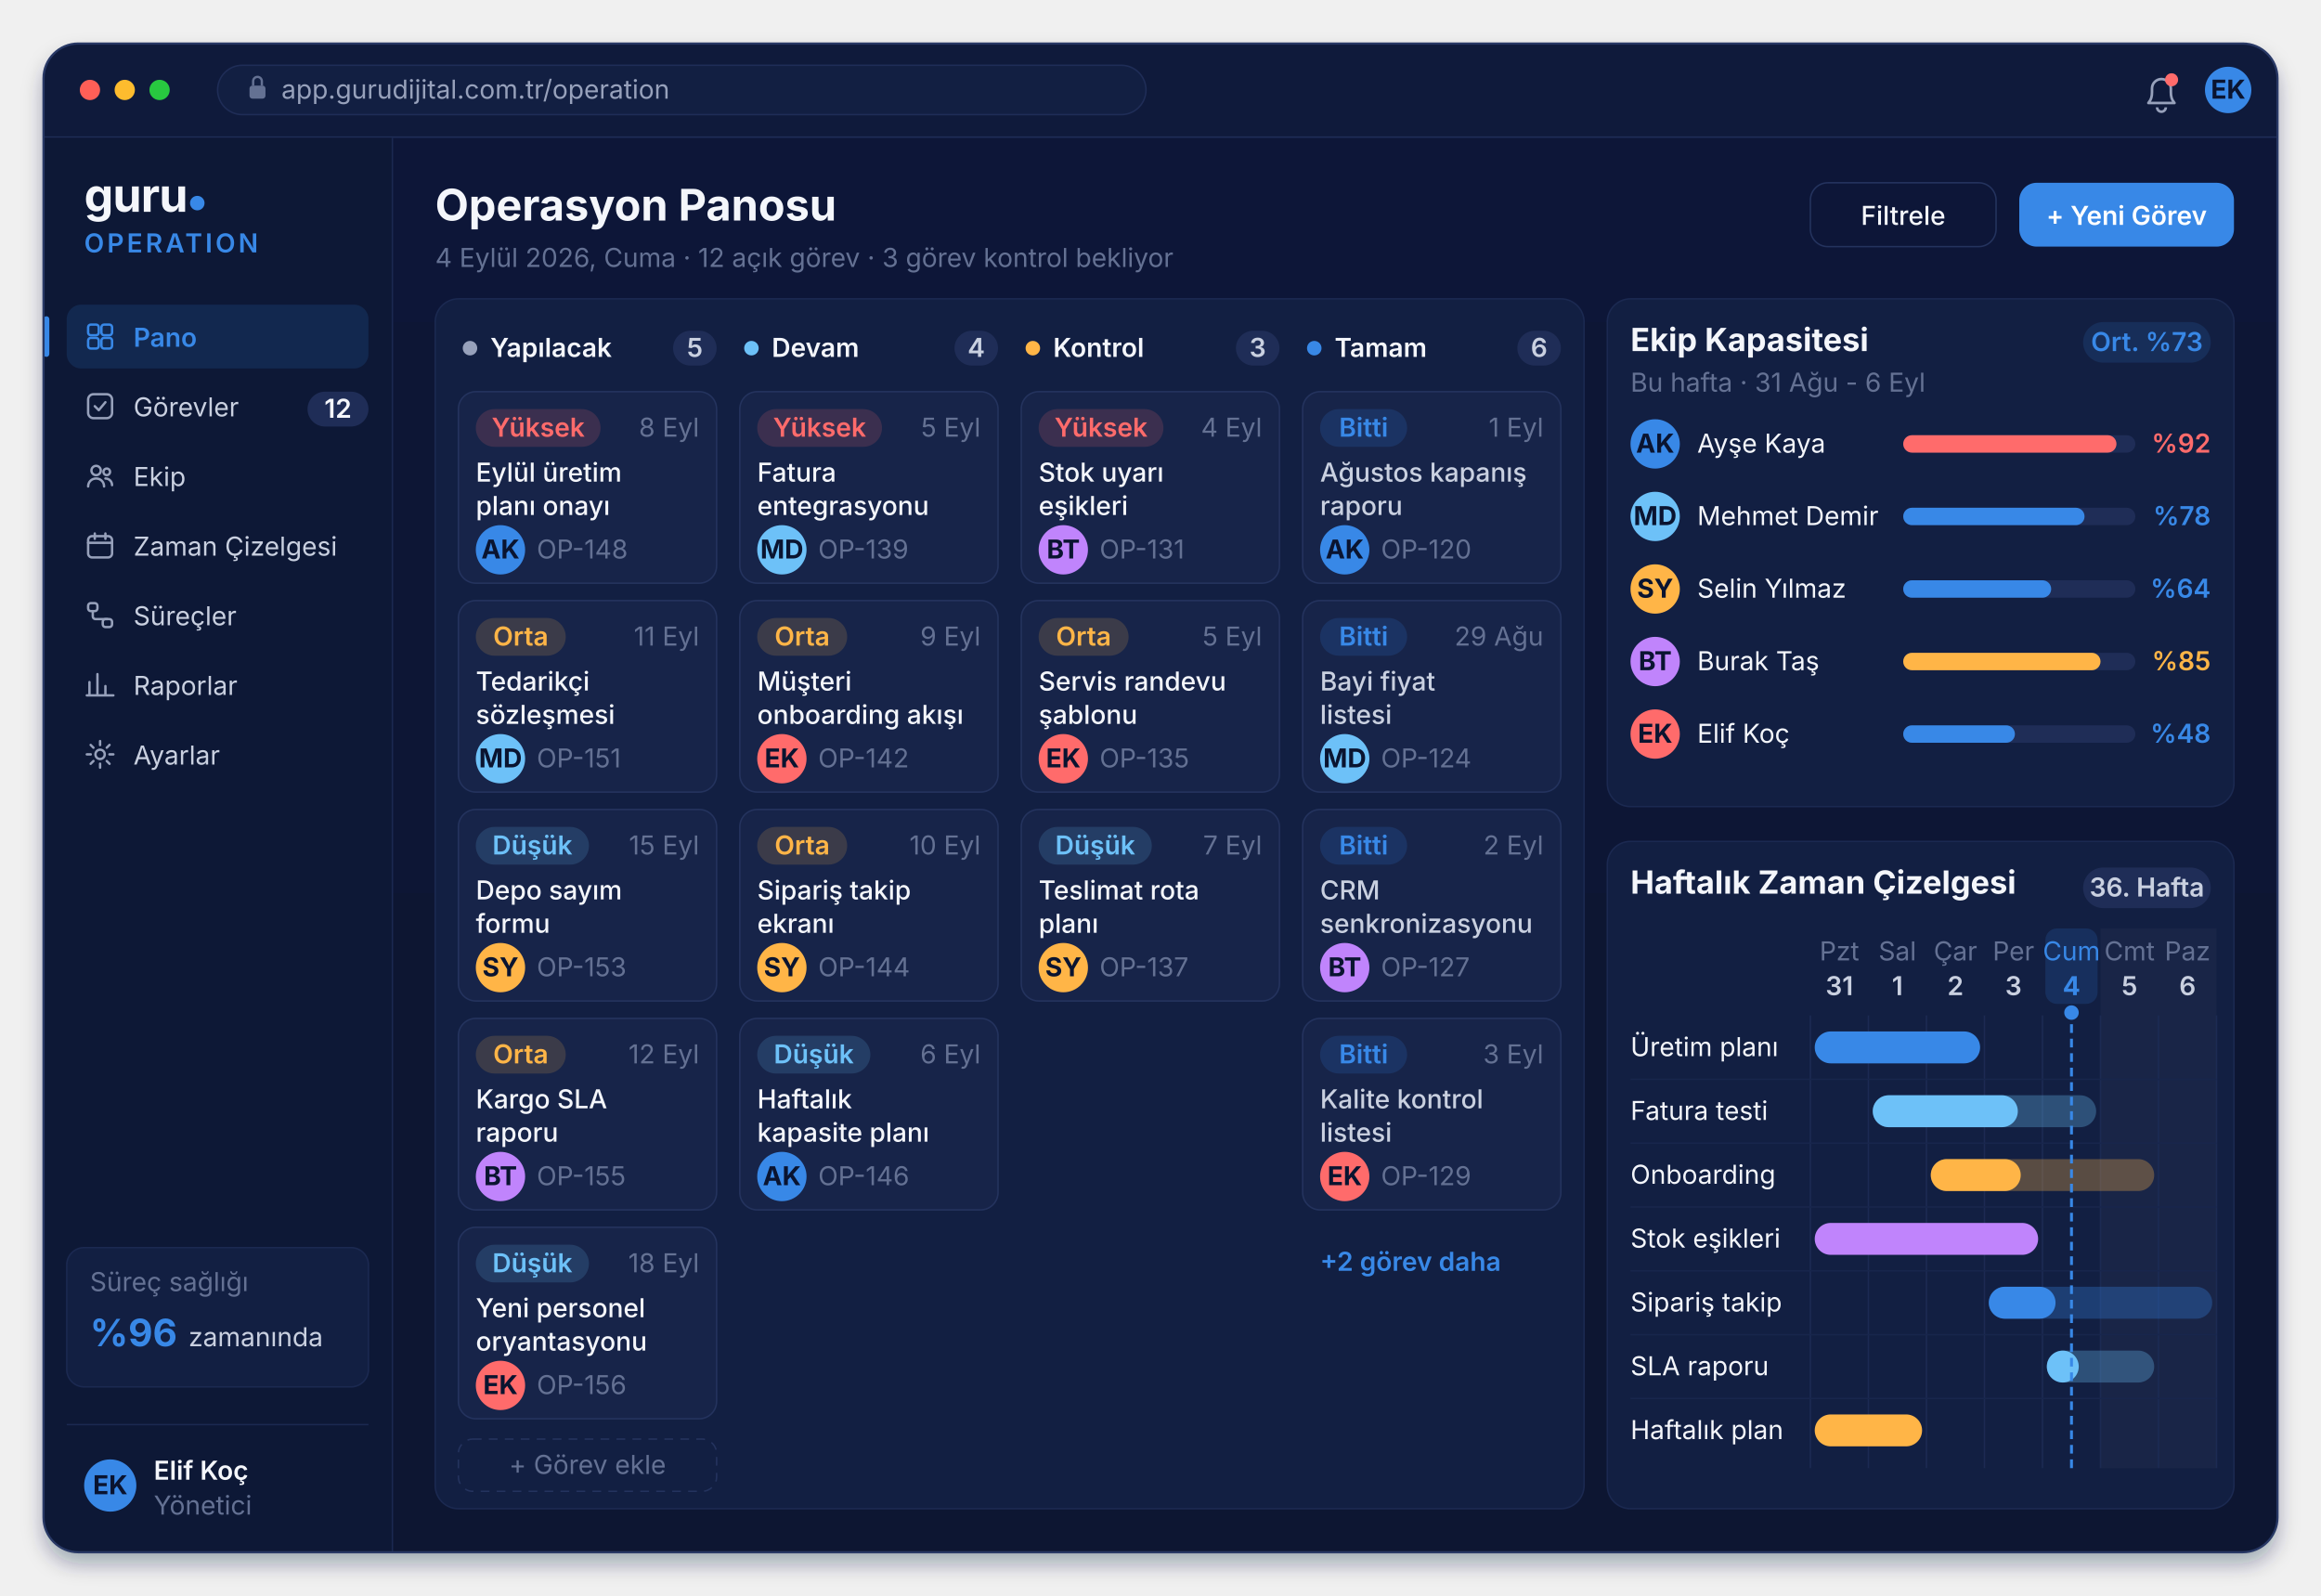
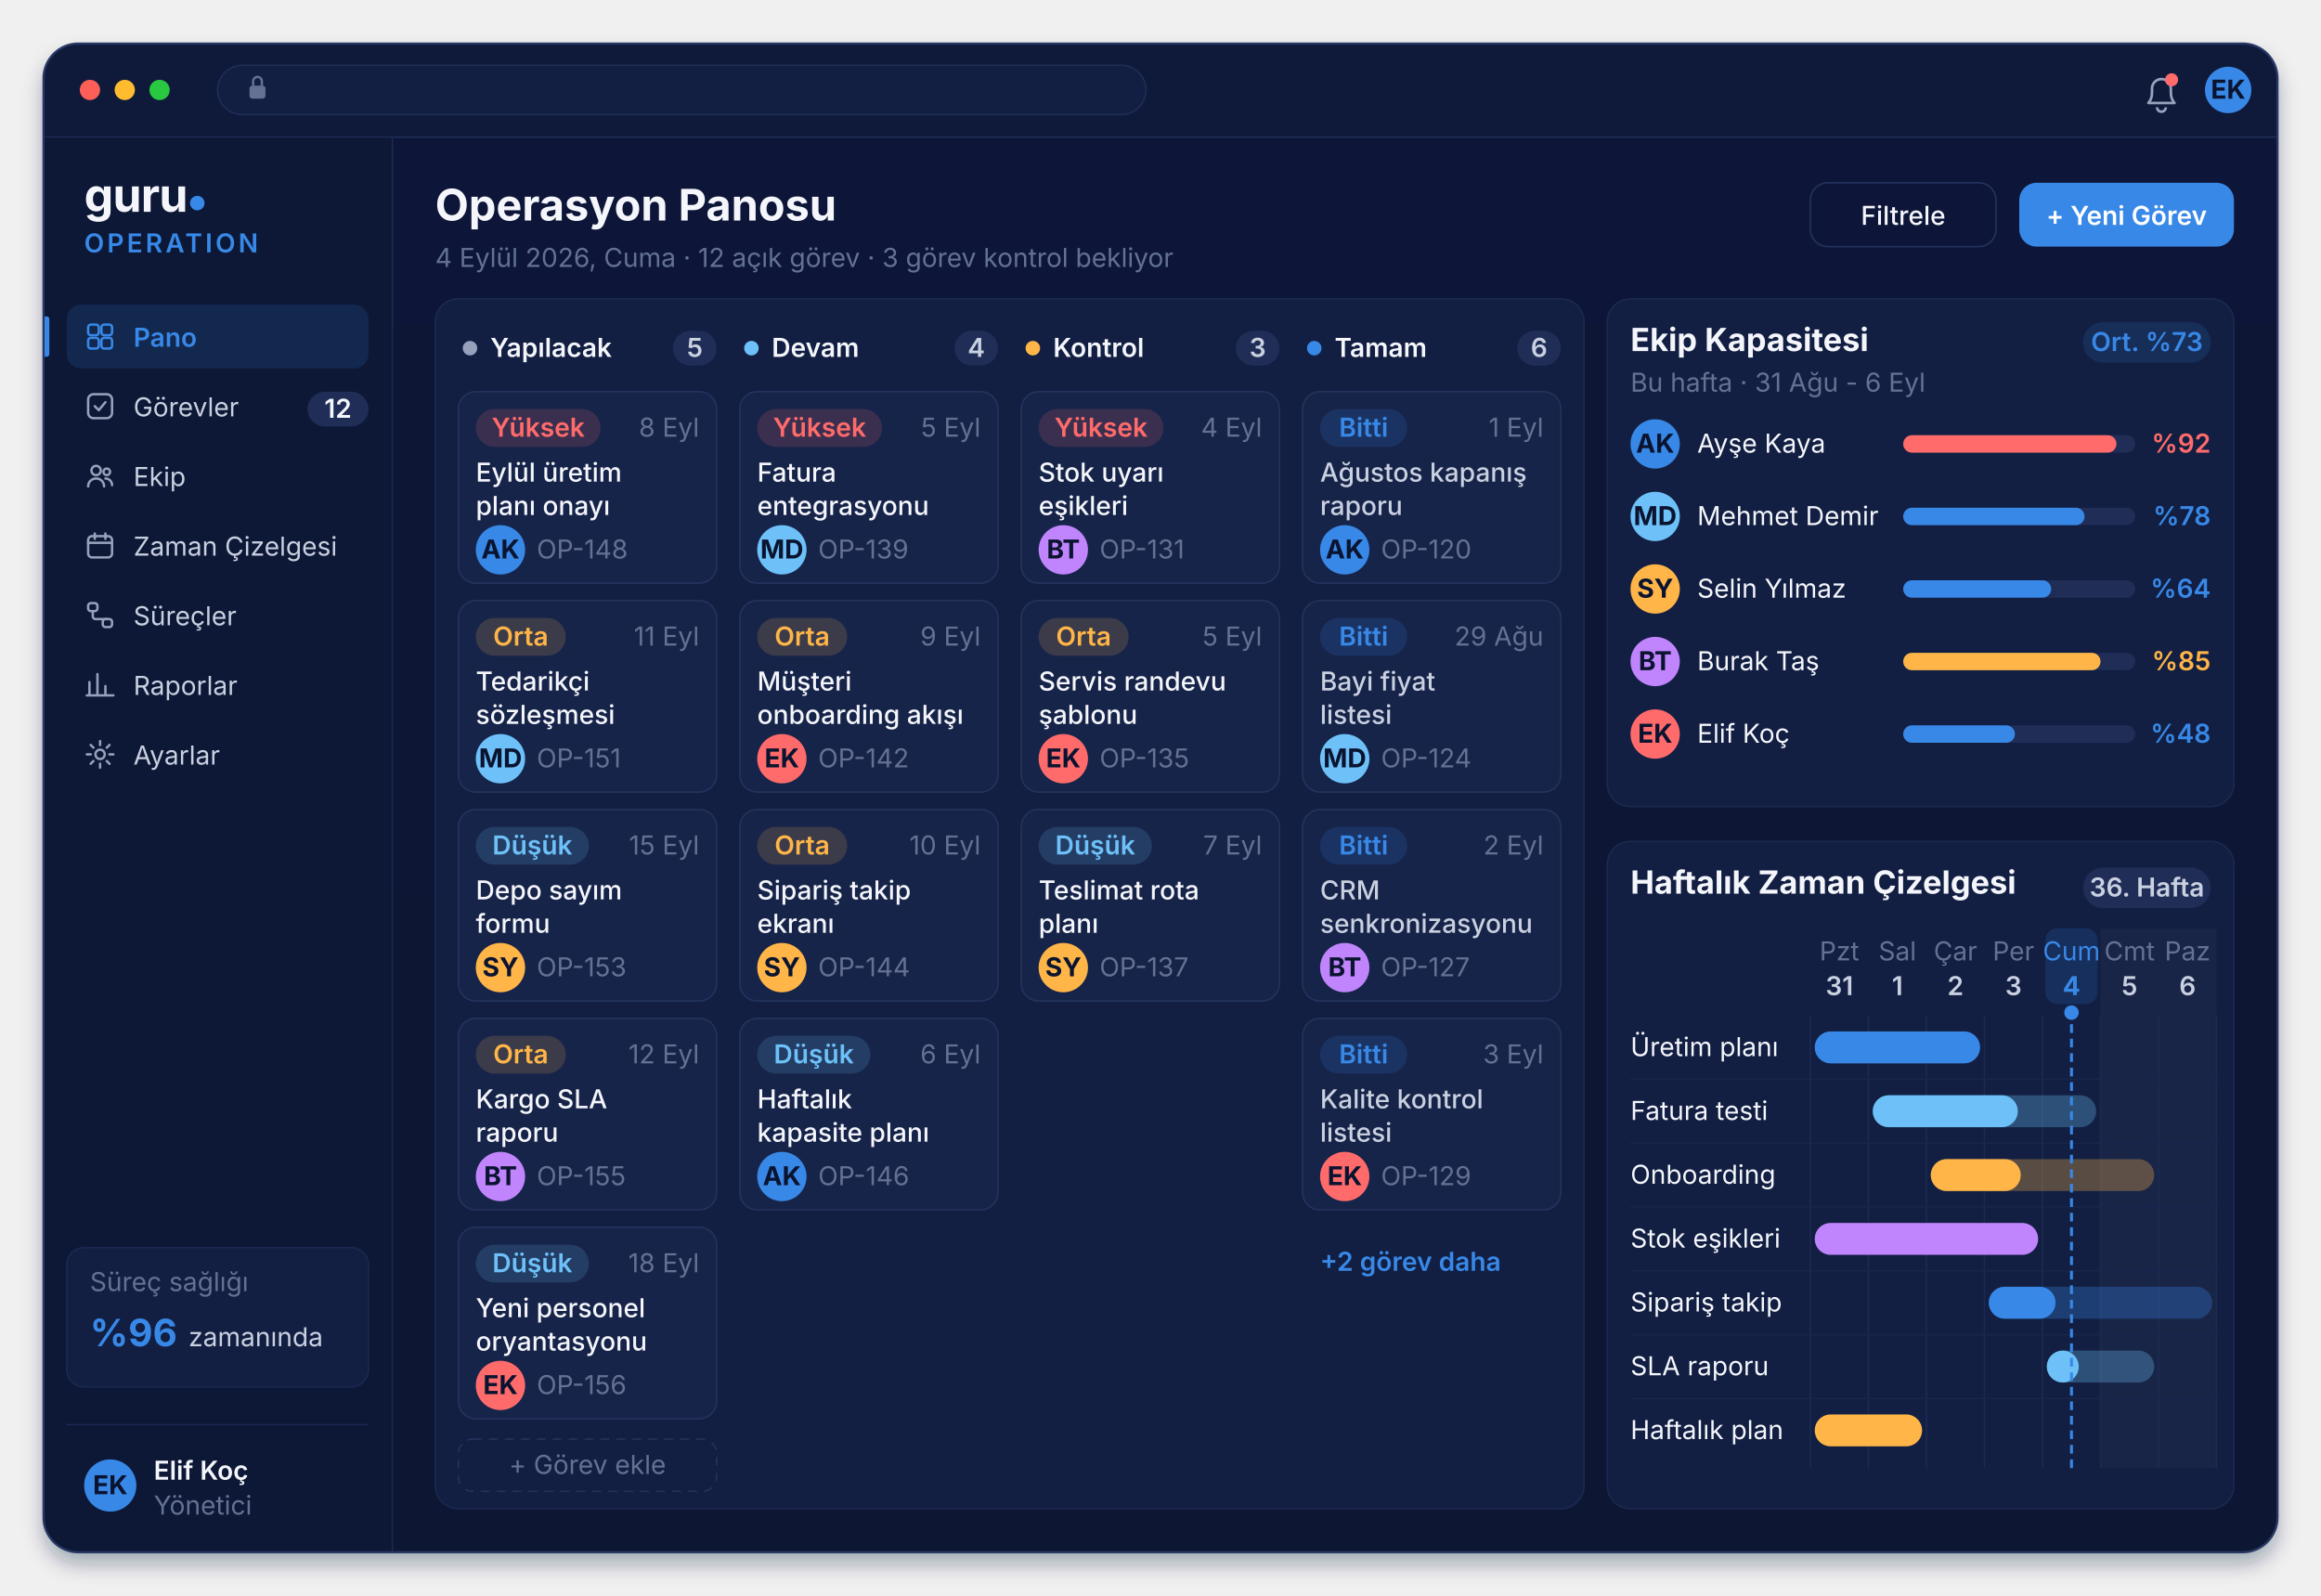
<svg xmlns="http://www.w3.org/2000/svg" viewBox="0 0 1600 1100" width="1600" height="1100" role="img" aria-labelledby="op-title op-desc" font-family="Poppins, Inter, system-ui, sans-serif">
  <defs>
    <clipPath id="op-win">
      <rect x="30" y="30" width="1540" height="1040" rx="24" />
    </clipPath>
    <filter id="op-glow" x="-30%" y="-30%" width="160%" height="160%">
      <feGaussianBlur stdDeviation="10" />
    </filter>
    <filter id="op-shadow" x="-10%" y="-10%" width="120%" height="130%">
      <feDropShadow dx="0" dy="8" stdDeviation="7" flood-color="#011441" flood-opacity="0.34" />
    </filter>
    <linearGradient id="op-bg" x1="0" y1="0" x2="0" y2="1">
      <stop offset="0" stop-color="#0e1938" />
      <stop offset="1" stop-color="#0a1430" />
    </linearGradient>
    <symbol id="op-ic-grid" viewBox="0 0 24 24">
      <rect x="3" y="3" width="8" height="8" rx="2" />
      <rect x="13" y="3" width="8" height="8" rx="2" />
      <rect x="3" y="13" width="8" height="8" rx="2" />
      <rect x="13" y="13" width="8" height="8" rx="2" />
    </symbol>
    <symbol id="op-ic-check" viewBox="0 0 24 24">
      <rect x="3" y="3" width="18" height="18" rx="4" />
      <path d="M8 12l3 3 5-6" />
    </symbol>
    <symbol id="op-ic-users" viewBox="0 0 24 24">
      <circle cx="9" cy="8" r="3.5" />
      <path d="M3 20c0-3.5 2.7-6 6-6s6 2.5 6 6" />
      <circle cx="17" cy="9" r="2.5" />
      <path d="M16 14c2.8 0 5 2.2 5 5" />
    </symbol>
    <symbol id="op-ic-cal" viewBox="0 0 24 24">
      <rect x="3" y="5" width="18" height="16" rx="3" />
      <path d="M3 10h18M8 3v4M16 3v4" />
    </symbol>
    <symbol id="op-ic-flow" viewBox="0 0 24 24">
      <rect x="3" y="3" width="7" height="6" rx="2" />
      <rect x="14" y="15" width="7" height="6" rx="2" />
      <path d="M6.5 9v4a2 2 0 0 0 2 2h9" />
    </symbol>
    <symbol id="op-ic-chart" viewBox="0 0 24 24">
      <path d="M4 20V10M10 20V4M16 20v-7M22 20H2" />
    </symbol>
    <symbol id="op-ic-gear" viewBox="0 0 24 24">
      <circle cx="12" cy="12" r="3.5" />
      <path d="M12 2v3M12 19v3M2 12h3M19 12h3M4.9 4.9l2.1 2.1M17 17l2.1 2.1M4.9 19.1L7 17M17 7l2.1-2.1" />
    </symbol>
  </defs>
  <rect x="80" y="90" width="1440" height="940" rx="60" fill="#3888e7" opacity="0.22" filter="url(#op-glow)" />
  <rect x="30" y="30" width="1540" height="1040" rx="24" fill="url(#op-bg)" filter="url(#op-shadow)" />
  <g clip-path="url(#op-win)">
    <rect x="30" y="30" width="1540" height="64" fill="#0f1a3b" />
    <line x1="30" y1="94.5" x2="1570" y2="94.5" stroke="#1f2d57" />
    <circle cx="62" cy="62" r="7" fill="#ff5f57" />
    <circle cx="86" cy="62" r="7" fill="#febc2e" />
    <circle cx="110" cy="62" r="7" fill="#28c840" />
    <rect x="150" y="45" width="640" height="34" rx="17" fill="#121f42" stroke="#1f2d57" />
    <rect x="172" y="59" width="11" height="9" rx="2" fill="#647193" />
    <path d="M174.5 59v-3a3 3 0 0 1 6 0v3" fill="none" stroke="#647193" stroke-width="1.6" />
-     <text x="194" y="68" font-size="18" fill="#97a1bb">app.gurudijital.com.tr/operation</text>
    <path d="M1481 71h18c-2-2.5-2.5-4.5-2.5-7.5v-2.5a6.5 6.5 0 0 0-13 0v2.5c0 3-.5 5-2.5 7.5z" fill="none" stroke="#97a1bb" stroke-width="1.8" stroke-linejoin="round" />
    <path d="M1487 74a3 3 0 0 0 6 0" fill="none" stroke="#97a1bb" stroke-width="1.8" />
    <circle cx="1497" cy="55" r="4.5" fill="#ff6b6b" />
    <circle cx="1536" cy="62" r="16" fill="#3888e7" />
    <text x="1536" y="68" font-size="18" font-weight="700" fill="#0a1430" text-anchor="middle">EK</text>
    <rect x="30" y="95" width="240" height="975" fill="#0d1836" />
    <line x1="270.5" y1="95" x2="270.5" y2="1070" stroke="#1b2951" />
    <text x="58" y="146" font-size="32" font-weight="700" fill="#f4f6fb" letter-spacing="-0.5">guru</text>
    <circle cx="136" cy="140" r="5" fill="#3888e7" />
    <text x="58" y="174" font-size="18" font-weight="600" fill="#3888e7" letter-spacing="2">OPERATION</text>
    <rect x="30" y="218" width="4" height="28" rx="2" fill="#3888e7" />
    <rect x="46" y="210" width="208" height="44" rx="10" fill="#3888e7" fill-opacity="0.14" />
    <use href="#op-ic-grid" x="58" y="221" width="22" height="22" fill="none" stroke="#3888e7" stroke-width="1.8" stroke-linecap="round" stroke-linejoin="round" />
    <text x="92" y="239" font-size="18" font-weight="600" fill="#3888e7">Pano</text>
    <use href="#op-ic-check" x="58" y="269" width="22" height="22" fill="none" stroke="#97a1bb" stroke-width="1.8" stroke-linecap="round" stroke-linejoin="round" />
    <text x="92" y="287" font-size="18" fill="#c9d0e0">Görevler</text>
    <rect x="212" y="270" width="42" height="24" rx="12" fill="#1f2d57" />
    <text x="233" y="288" font-size="18" font-weight="600" fill="#f4f6fb" text-anchor="middle">12</text>
    <use href="#op-ic-users" x="58" y="317" width="22" height="22" fill="none" stroke="#97a1bb" stroke-width="1.8" stroke-linecap="round" stroke-linejoin="round" />
    <text x="92" y="335" font-size="18" fill="#c9d0e0">Ekip</text>
    <use href="#op-ic-cal" x="58" y="365" width="22" height="22" fill="none" stroke="#97a1bb" stroke-width="1.8" stroke-linecap="round" stroke-linejoin="round" />
    <text x="92" y="383" font-size="18" fill="#c9d0e0">Zaman Çizelgesi</text>
    <use href="#op-ic-flow" x="58" y="413" width="22" height="22" fill="none" stroke="#97a1bb" stroke-width="1.8" stroke-linecap="round" stroke-linejoin="round" />
    <text x="92" y="431" font-size="18" fill="#c9d0e0">Süreçler</text>
    <use href="#op-ic-chart" x="58" y="461" width="22" height="22" fill="none" stroke="#97a1bb" stroke-width="1.8" stroke-linecap="round" stroke-linejoin="round" />
    <text x="92" y="479" font-size="18" fill="#c9d0e0">Raporlar</text>
    <use href="#op-ic-gear" x="58" y="509" width="22" height="22" fill="none" stroke="#97a1bb" stroke-width="1.8" stroke-linecap="round" stroke-linejoin="round" />
    <text x="92" y="527" font-size="18" fill="#c9d0e0">Ayarlar</text>
    <rect x="46" y="860" width="208" height="96" rx="12" fill="#121f42" stroke="#1b2951" />
    <text x="62" y="890" font-size="18" fill="#647193">Süreç sağlığı</text>
    <text x="62" y="928" font-size="26" font-weight="700" fill="#3888e7">%96</text>
    <text x="130" y="928" font-size="18" fill="#c9d0e0">zamanında</text>
    <line x1="46" y1="982" x2="254" y2="982" stroke="#1b2951" />
    <circle cx="76" cy="1024" r="18" fill="#3888e7" />
    <text x="76" y="1030" font-size="18" font-weight="700" fill="#0a1430" text-anchor="middle">EK</text>
    <text x="106" y="1020" font-size="18" font-weight="600" fill="#f4f6fb">Elif Koç</text>
    <text x="106" y="1044" font-size="18" fill="#647193">Yönetici</text>
    <text x="300" y="152" font-size="30" font-weight="700" fill="#f4f6fb">Operasyon Panosu</text>
    <text x="300" y="184" font-size="18" fill="#647193">4 Eylül 2026, Cuma · 12 açık görev · 3 görev kontrol bekliyor</text>
    <rect x="1248" y="126" width="128" height="44" rx="12" fill="none" stroke="#24335e" />
    <text x="1312" y="155" font-size="18" font-weight="500" fill="#f4f6fb" text-anchor="middle">Filtrele</text>
    <rect x="1392" y="126" width="148" height="44" rx="12" fill="#3888e7" />
    <text x="1466" y="155" font-size="18" font-weight="600" fill="#ffffff" text-anchor="middle">+ Yeni Görev</text>
    <rect x="300" y="206" width="792" height="834" rx="16" fill="#121f42" stroke="#1b2951" />
    <circle cx="324" cy="240" r="5" fill="#97a1bb" />
    <text x="338" y="246" font-size="18" font-weight="600" fill="#f4f6fb">Yapılacak</text>
    <rect x="464" y="228" width="30" height="24" rx="12" fill="#1f2d57" />
    <text x="479" y="246" font-size="18" font-weight="600" fill="#c9d0e0" text-anchor="middle">5</text>
    <circle cx="518" cy="240" r="5" fill="#6dc1f8" />
    <text x="532" y="246" font-size="18" font-weight="600" fill="#f4f6fb">Devam</text>
    <rect x="658" y="228" width="30" height="24" rx="12" fill="#1f2d57" />
    <text x="673" y="246" font-size="18" font-weight="600" fill="#c9d0e0" text-anchor="middle">4</text>
    <circle cx="712" cy="240" r="5" fill="#ffb547" />
    <text x="726" y="246" font-size="18" font-weight="600" fill="#f4f6fb">Kontrol</text>
    <rect x="852" y="228" width="30" height="24" rx="12" fill="#1f2d57" />
    <text x="867" y="246" font-size="18" font-weight="600" fill="#c9d0e0" text-anchor="middle">3</text>
    <circle cx="906" cy="240" r="5" fill="#3888e7" />
    <text x="920" y="246" font-size="18" font-weight="600" fill="#f4f6fb">Tamam</text>
    <rect x="1046" y="228" width="30" height="24" rx="12" fill="#1f2d57" />
    <text x="1061" y="246" font-size="18" font-weight="600" fill="#c9d0e0" text-anchor="middle">6</text>
    <g transform="translate(316 270)">
      <rect width="178" height="132" rx="12" fill="#172449" stroke="#24335e" />
      <rect x="12" y="12" width="86" height="26" rx="13" fill="#ff6b6b" fill-opacity="0.16" />
      <text x="55" y="31" font-size="18" font-weight="600" fill="#ff6b6b" text-anchor="middle">Yüksek</text>
      <text x="166" y="31" font-size="18" fill="#647193" text-anchor="end">8 Eyl</text>
      <text x="12" y="62" font-size="18" font-weight="500" fill="#f4f6fb">Eylül üretim</text>
      <text x="12" y="85" font-size="18" font-weight="500" fill="#f4f6fb">planı onayı</text>
      <circle cx="29" cy="109" r="17" fill="#3888e7" />
      <text x="29" y="115" font-size="18" font-weight="700" fill="#0a1430" text-anchor="middle">AK</text>
      <text x="54" y="115" font-size="18" fill="#647193">OP-148</text>
    </g>
    <g transform="translate(316 414)">
      <rect width="178" height="132" rx="12" fill="#172449" stroke="#24335e" />
      <rect x="12" y="12" width="62" height="26" rx="13" fill="#ffb547" fill-opacity="0.16" />
      <text x="43" y="31" font-size="18" font-weight="600" fill="#ffb547" text-anchor="middle">Orta</text>
      <text x="166" y="31" font-size="18" fill="#647193" text-anchor="end">11 Eyl</text>
      <text x="12" y="62" font-size="18" font-weight="500" fill="#f4f6fb">Tedarikçi</text>
      <text x="12" y="85" font-size="18" font-weight="500" fill="#f4f6fb">sözleşmesi</text>
      <circle cx="29" cy="109" r="17" fill="#6dc1f8" />
      <text x="29" y="115" font-size="18" font-weight="700" fill="#0a1430" text-anchor="middle">MD</text>
      <text x="54" y="115" font-size="18" fill="#647193">OP-151</text>
    </g>
    <g transform="translate(316 558)">
      <rect width="178" height="132" rx="12" fill="#172449" stroke="#24335e" />
      <rect x="12" y="12" width="78" height="26" rx="13" fill="#6dc1f8" fill-opacity="0.16" />
      <text x="51" y="31" font-size="18" font-weight="600" fill="#6dc1f8" text-anchor="middle">Düşük</text>
      <text x="166" y="31" font-size="18" fill="#647193" text-anchor="end">15 Eyl</text>
      <text x="12" y="62" font-size="18" font-weight="500" fill="#f4f6fb">Depo sayım</text>
      <text x="12" y="85" font-size="18" font-weight="500" fill="#f4f6fb">formu</text>
      <circle cx="29" cy="109" r="17" fill="#ffb547" />
      <text x="29" y="115" font-size="18" font-weight="700" fill="#0a1430" text-anchor="middle">SY</text>
      <text x="54" y="115" font-size="18" fill="#647193">OP-153</text>
    </g>
    <g transform="translate(316 702)">
      <rect width="178" height="132" rx="12" fill="#172449" stroke="#24335e" />
      <rect x="12" y="12" width="62" height="26" rx="13" fill="#ffb547" fill-opacity="0.16" />
      <text x="43" y="31" font-size="18" font-weight="600" fill="#ffb547" text-anchor="middle">Orta</text>
      <text x="166" y="31" font-size="18" fill="#647193" text-anchor="end">12 Eyl</text>
      <text x="12" y="62" font-size="18" font-weight="500" fill="#f4f6fb">Kargo SLA</text>
      <text x="12" y="85" font-size="18" font-weight="500" fill="#f4f6fb">raporu</text>
      <circle cx="29" cy="109" r="17" fill="#c084fc" />
      <text x="29" y="115" font-size="18" font-weight="700" fill="#0a1430" text-anchor="middle">BT</text>
      <text x="54" y="115" font-size="18" fill="#647193">OP-155</text>
    </g>
    <g transform="translate(316 846)">
      <rect width="178" height="132" rx="12" fill="#172449" stroke="#24335e" />
      <rect x="12" y="12" width="78" height="26" rx="13" fill="#6dc1f8" fill-opacity="0.16" />
      <text x="51" y="31" font-size="18" font-weight="600" fill="#6dc1f8" text-anchor="middle">Düşük</text>
      <text x="166" y="31" font-size="18" fill="#647193" text-anchor="end">18 Eyl</text>
      <text x="12" y="62" font-size="18" font-weight="500" fill="#f4f6fb">Yeni personel</text>
      <text x="12" y="85" font-size="18" font-weight="500" fill="#f4f6fb">oryantasyonu</text>
      <circle cx="29" cy="109" r="17" fill="#ff6b6b" />
      <text x="29" y="115" font-size="18" font-weight="700" fill="#0a1430" text-anchor="middle">EK</text>
      <text x="54" y="115" font-size="18" fill="#647193">OP-156</text>
    </g>
    <rect x="316" y="992" width="178" height="36" rx="10" fill="none" stroke="#24335e" stroke-dasharray="6 5" />
    <text x="405" y="1016" font-size="18" fill="#647193" text-anchor="middle">+ Görev ekle</text>
    <g transform="translate(510 270)">
      <rect width="178" height="132" rx="12" fill="#172449" stroke="#24335e" />
      <rect x="12" y="12" width="86" height="26" rx="13" fill="#ff6b6b" fill-opacity="0.16" />
      <text x="55" y="31" font-size="18" font-weight="600" fill="#ff6b6b" text-anchor="middle">Yüksek</text>
      <text x="166" y="31" font-size="18" fill="#647193" text-anchor="end">5 Eyl</text>
      <text x="12" y="62" font-size="18" font-weight="500" fill="#f4f6fb">Fatura</text>
      <text x="12" y="85" font-size="18" font-weight="500" fill="#f4f6fb">entegrasyonu</text>
      <circle cx="29" cy="109" r="17" fill="#6dc1f8" />
      <text x="29" y="115" font-size="18" font-weight="700" fill="#0a1430" text-anchor="middle">MD</text>
      <text x="54" y="115" font-size="18" fill="#647193">OP-139</text>
    </g>
    <g transform="translate(510 414)">
      <rect width="178" height="132" rx="12" fill="#172449" stroke="#24335e" />
      <rect x="12" y="12" width="62" height="26" rx="13" fill="#ffb547" fill-opacity="0.16" />
      <text x="43" y="31" font-size="18" font-weight="600" fill="#ffb547" text-anchor="middle">Orta</text>
      <text x="166" y="31" font-size="18" fill="#647193" text-anchor="end">9 Eyl</text>
      <text x="12" y="62" font-size="18" font-weight="500" fill="#f4f6fb">Müşteri</text>
      <text x="12" y="85" font-size="18" font-weight="500" fill="#f4f6fb">onboarding akışı</text>
      <circle cx="29" cy="109" r="17" fill="#ff6b6b" />
      <text x="29" y="115" font-size="18" font-weight="700" fill="#0a1430" text-anchor="middle">EK</text>
      <text x="54" y="115" font-size="18" fill="#647193">OP-142</text>
    </g>
    <g transform="translate(510 558)">
      <rect width="178" height="132" rx="12" fill="#172449" stroke="#24335e" />
      <rect x="12" y="12" width="62" height="26" rx="13" fill="#ffb547" fill-opacity="0.16" />
      <text x="43" y="31" font-size="18" font-weight="600" fill="#ffb547" text-anchor="middle">Orta</text>
      <text x="166" y="31" font-size="18" fill="#647193" text-anchor="end">10 Eyl</text>
      <text x="12" y="62" font-size="18" font-weight="500" fill="#f4f6fb">Sipariş takip</text>
      <text x="12" y="85" font-size="18" font-weight="500" fill="#f4f6fb">ekranı</text>
      <circle cx="29" cy="109" r="17" fill="#ffb547" />
      <text x="29" y="115" font-size="18" font-weight="700" fill="#0a1430" text-anchor="middle">SY</text>
      <text x="54" y="115" font-size="18" fill="#647193">OP-144</text>
    </g>
    <g transform="translate(510 702)">
      <rect width="178" height="132" rx="12" fill="#172449" stroke="#24335e" />
      <rect x="12" y="12" width="78" height="26" rx="13" fill="#6dc1f8" fill-opacity="0.16" />
      <text x="51" y="31" font-size="18" font-weight="600" fill="#6dc1f8" text-anchor="middle">Düşük</text>
      <text x="166" y="31" font-size="18" fill="#647193" text-anchor="end">6 Eyl</text>
      <text x="12" y="62" font-size="18" font-weight="500" fill="#f4f6fb">Haftalık</text>
      <text x="12" y="85" font-size="18" font-weight="500" fill="#f4f6fb">kapasite planı</text>
      <circle cx="29" cy="109" r="17" fill="#3888e7" />
      <text x="29" y="115" font-size="18" font-weight="700" fill="#0a1430" text-anchor="middle">AK</text>
      <text x="54" y="115" font-size="18" fill="#647193">OP-146</text>
    </g>
    <g transform="translate(704 270)">
      <rect width="178" height="132" rx="12" fill="#172449" stroke="#24335e" />
      <rect x="12" y="12" width="86" height="26" rx="13" fill="#ff6b6b" fill-opacity="0.16" />
      <text x="55" y="31" font-size="18" font-weight="600" fill="#ff6b6b" text-anchor="middle">Yüksek</text>
      <text x="166" y="31" font-size="18" fill="#647193" text-anchor="end">4 Eyl</text>
      <text x="12" y="62" font-size="18" font-weight="500" fill="#f4f6fb">Stok uyarı</text>
      <text x="12" y="85" font-size="18" font-weight="500" fill="#f4f6fb">eşikleri</text>
      <circle cx="29" cy="109" r="17" fill="#c084fc" />
      <text x="29" y="115" font-size="18" font-weight="700" fill="#0a1430" text-anchor="middle">BT</text>
      <text x="54" y="115" font-size="18" fill="#647193">OP-131</text>
    </g>
    <g transform="translate(704 414)">
      <rect width="178" height="132" rx="12" fill="#172449" stroke="#24335e" />
      <rect x="12" y="12" width="62" height="26" rx="13" fill="#ffb547" fill-opacity="0.16" />
      <text x="43" y="31" font-size="18" font-weight="600" fill="#ffb547" text-anchor="middle">Orta</text>
      <text x="166" y="31" font-size="18" fill="#647193" text-anchor="end">5 Eyl</text>
      <text x="12" y="62" font-size="18" font-weight="500" fill="#f4f6fb">Servis randevu</text>
      <text x="12" y="85" font-size="18" font-weight="500" fill="#f4f6fb">şablonu</text>
      <circle cx="29" cy="109" r="17" fill="#ff6b6b" />
      <text x="29" y="115" font-size="18" font-weight="700" fill="#0a1430" text-anchor="middle">EK</text>
      <text x="54" y="115" font-size="18" fill="#647193">OP-135</text>
    </g>
    <g transform="translate(704 558)">
      <rect width="178" height="132" rx="12" fill="#172449" stroke="#24335e" />
      <rect x="12" y="12" width="78" height="26" rx="13" fill="#6dc1f8" fill-opacity="0.16" />
      <text x="51" y="31" font-size="18" font-weight="600" fill="#6dc1f8" text-anchor="middle">Düşük</text>
      <text x="166" y="31" font-size="18" fill="#647193" text-anchor="end">7 Eyl</text>
      <text x="12" y="62" font-size="18" font-weight="500" fill="#f4f6fb">Teslimat rota</text>
      <text x="12" y="85" font-size="18" font-weight="500" fill="#f4f6fb">planı</text>
      <circle cx="29" cy="109" r="17" fill="#ffb547" />
      <text x="29" y="115" font-size="18" font-weight="700" fill="#0a1430" text-anchor="middle">SY</text>
      <text x="54" y="115" font-size="18" fill="#647193">OP-137</text>
    </g>
    <g transform="translate(898 270)">
      <rect width="178" height="132" rx="12" fill="#172449" stroke="#24335e" />
      <rect x="12" y="12" width="60" height="26" rx="13" fill="#3888e7" fill-opacity="0.16" />
      <text x="42" y="31" font-size="18" font-weight="600" fill="#3888e7" text-anchor="middle">Bitti</text>
      <text x="166" y="31" font-size="18" fill="#647193" text-anchor="end">1 Eyl</text>
      <text x="12" y="62" font-size="18" font-weight="500" fill="#c9d0e0">Ağustos kapanış</text>
      <text x="12" y="85" font-size="18" font-weight="500" fill="#c9d0e0">raporu</text>
      <circle cx="29" cy="109" r="17" fill="#3888e7" />
      <text x="29" y="115" font-size="18" font-weight="700" fill="#0a1430" text-anchor="middle">AK</text>
      <text x="54" y="115" font-size="18" fill="#647193">OP-120</text>
    </g>
    <g transform="translate(898 414)">
      <rect width="178" height="132" rx="12" fill="#172449" stroke="#24335e" />
      <rect x="12" y="12" width="60" height="26" rx="13" fill="#3888e7" fill-opacity="0.16" />
      <text x="42" y="31" font-size="18" font-weight="600" fill="#3888e7" text-anchor="middle">Bitti</text>
      <text x="166" y="31" font-size="18" fill="#647193" text-anchor="end">29 Ağu</text>
      <text x="12" y="62" font-size="18" font-weight="500" fill="#c9d0e0">Bayi fiyat</text>
      <text x="12" y="85" font-size="18" font-weight="500" fill="#c9d0e0">listesi</text>
      <circle cx="29" cy="109" r="17" fill="#6dc1f8" />
      <text x="29" y="115" font-size="18" font-weight="700" fill="#0a1430" text-anchor="middle">MD</text>
      <text x="54" y="115" font-size="18" fill="#647193">OP-124</text>
    </g>
    <g transform="translate(898 558)">
      <rect width="178" height="132" rx="12" fill="#172449" stroke="#24335e" />
      <rect x="12" y="12" width="60" height="26" rx="13" fill="#3888e7" fill-opacity="0.16" />
      <text x="42" y="31" font-size="18" font-weight="600" fill="#3888e7" text-anchor="middle">Bitti</text>
      <text x="166" y="31" font-size="18" fill="#647193" text-anchor="end">2 Eyl</text>
      <text x="12" y="62" font-size="18" font-weight="500" fill="#c9d0e0">CRM</text>
      <text x="12" y="85" font-size="18" font-weight="500" fill="#c9d0e0">senkronizasyonu</text>
      <circle cx="29" cy="109" r="17" fill="#c084fc" />
      <text x="29" y="115" font-size="18" font-weight="700" fill="#0a1430" text-anchor="middle">BT</text>
      <text x="54" y="115" font-size="18" fill="#647193">OP-127</text>
    </g>
    <g transform="translate(898 702)">
      <rect width="178" height="132" rx="12" fill="#172449" stroke="#24335e" />
      <rect x="12" y="12" width="60" height="26" rx="13" fill="#3888e7" fill-opacity="0.16" />
      <text x="42" y="31" font-size="18" font-weight="600" fill="#3888e7" text-anchor="middle">Bitti</text>
      <text x="166" y="31" font-size="18" fill="#647193" text-anchor="end">3 Eyl</text>
      <text x="12" y="62" font-size="18" font-weight="500" fill="#c9d0e0">Kalite kontrol</text>
      <text x="12" y="85" font-size="18" font-weight="500" fill="#c9d0e0">listesi</text>
      <circle cx="29" cy="109" r="17" fill="#ff6b6b" />
      <text x="29" y="115" font-size="18" font-weight="700" fill="#0a1430" text-anchor="middle">EK</text>
      <text x="54" y="115" font-size="18" fill="#647193">OP-129</text>
    </g>
    <text x="910" y="876" font-size="18" font-weight="600" fill="#3888e7">+2 görev daha</text>
    <rect x="1108" y="206" width="432" height="350" rx="16" fill="#121f42" stroke="#1b2951" />
    <text x="1124" y="242" font-size="22" font-weight="700" fill="#f4f6fb">Ekip Kapasitesi</text>
    <rect x="1436" y="222" width="88" height="28" rx="14" fill="#3888e7" fill-opacity="0.14" />
    <text x="1480" y="242" font-size="18" font-weight="600" fill="#3888e7" text-anchor="middle">Ort. %73</text>
    <text x="1124" y="270" font-size="18" fill="#647193">Bu hafta · 31 Ağu - 6 Eyl</text>
    <g transform="translate(0 306)">
      <circle cx="1141" cy="0" r="17" fill="#3888e7" />
      <text x="1141" y="6" font-size="18" font-weight="700" fill="#0a1430" text-anchor="middle">AK</text>
      <text x="1170" y="6" font-size="18" fill="#f4f6fb">Ayşe Kaya</text>
      <rect x="1312" y="-6" width="160" height="12" rx="6" fill="#1f2d57" />
      <rect x="1312" y="-6" width="147" height="12" rx="6" fill="#ff6b6b" />
      <text x="1524" y="6" font-size="18" font-weight="600" fill="#ff6b6b" text-anchor="end">%92</text>
    </g>
    <g transform="translate(0 356)">
      <circle cx="1141" cy="0" r="17" fill="#6dc1f8" />
      <text x="1141" y="6" font-size="18" font-weight="700" fill="#0a1430" text-anchor="middle">MD</text>
      <text x="1170" y="6" font-size="18" fill="#f4f6fb">Mehmet Demir</text>
      <rect x="1312" y="-6" width="160" height="12" rx="6" fill="#1f2d57" />
      <rect x="1312" y="-6" width="125" height="12" rx="6" fill="#3888e7" />
      <text x="1524" y="6" font-size="18" font-weight="600" fill="#3888e7" text-anchor="end">%78</text>
    </g>
    <g transform="translate(0 406)">
      <circle cx="1141" cy="0" r="17" fill="#ffb547" />
      <text x="1141" y="6" font-size="18" font-weight="700" fill="#0a1430" text-anchor="middle">SY</text>
      <text x="1170" y="6" font-size="18" fill="#f4f6fb">Selin Yılmaz</text>
      <rect x="1312" y="-6" width="160" height="12" rx="6" fill="#1f2d57" />
      <rect x="1312" y="-6" width="102" height="12" rx="6" fill="#3888e7" />
      <text x="1524" y="6" font-size="18" font-weight="600" fill="#3888e7" text-anchor="end">%64</text>
    </g>
    <g transform="translate(0 456)">
      <circle cx="1141" cy="0" r="17" fill="#c084fc" />
      <text x="1141" y="6" font-size="18" font-weight="700" fill="#0a1430" text-anchor="middle">BT</text>
      <text x="1170" y="6" font-size="18" fill="#f4f6fb">Burak Taş</text>
      <rect x="1312" y="-6" width="160" height="12" rx="6" fill="#1f2d57" />
      <rect x="1312" y="-6" width="136" height="12" rx="6" fill="#ffb547" />
      <text x="1524" y="6" font-size="18" font-weight="600" fill="#ffb547" text-anchor="end">%85</text>
    </g>
    <g transform="translate(0 506)">
      <circle cx="1141" cy="0" r="17" fill="#ff6b6b" />
      <text x="1141" y="6" font-size="18" font-weight="700" fill="#0a1430" text-anchor="middle">EK</text>
      <text x="1170" y="6" font-size="18" fill="#f4f6fb">Elif Koç</text>
      <rect x="1312" y="-6" width="160" height="12" rx="6" fill="#1f2d57" />
      <rect x="1312" y="-6" width="77" height="12" rx="6" fill="#3888e7" />
      <text x="1524" y="6" font-size="18" font-weight="600" fill="#3888e7" text-anchor="end">%48</text>
    </g>
    <rect x="1108" y="580" width="432" height="460" rx="16" fill="#121f42" stroke="#1b2951" />
    <text x="1124" y="616" font-size="22" font-weight="700" fill="#f4f6fb">Haftalık Zaman Çizelgesi</text>
    <rect x="1436" y="598" width="88" height="28" rx="14" fill="#1f2d57" />
    <text x="1480" y="618" font-size="18" font-weight="600" fill="#c9d0e0" text-anchor="middle">36. Hafta</text>
    <rect x="1448" y="640" width="80" height="372" fill="#f4f6fb" opacity="0.03" />
    <rect x="1410" y="640" width="36" height="52" rx="8" fill="#3888e7" fill-opacity="0.16" />
    <text x="1268" y="662" font-size="18" fill="#647193" text-anchor="middle">Pzt</text>
    <text x="1268" y="686" font-size="18" font-weight="600" fill="#c9d0e0" text-anchor="middle">31</text>
    <text x="1308" y="662" font-size="18" fill="#647193" text-anchor="middle">Sal</text>
    <text x="1308" y="686" font-size="18" font-weight="600" fill="#c9d0e0" text-anchor="middle">1</text>
    <text x="1348" y="662" font-size="18" fill="#647193" text-anchor="middle">Çar</text>
    <text x="1348" y="686" font-size="18" font-weight="600" fill="#c9d0e0" text-anchor="middle">2</text>
    <text x="1388" y="662" font-size="18" fill="#647193" text-anchor="middle">Per</text>
    <text x="1388" y="686" font-size="18" font-weight="600" fill="#c9d0e0" text-anchor="middle">3</text>
    <text x="1428" y="662" font-size="18" fill="#3888e7" text-anchor="middle">Cum</text>
    <text x="1428" y="686" font-size="18" font-weight="700" fill="#3888e7" text-anchor="middle">4</text>
    <text x="1468" y="662" font-size="18" fill="#647193" text-anchor="middle">Cmt</text>
    <text x="1468" y="686" font-size="18" font-weight="600" fill="#c9d0e0" text-anchor="middle">5</text>
    <text x="1508" y="662" font-size="18" fill="#647193" text-anchor="middle">Paz</text>
    <text x="1508" y="686" font-size="18" font-weight="600" fill="#c9d0e0" text-anchor="middle">6</text>
    <path d="M1248 700v312M1288 700v312M1328 700v312M1368 700v312M1408 700v312M1448 700v312M1488 700v312M1528 700v312" stroke="#1c2a53" stroke-width="1" />
    <path d="M1124 744h404M1124 788h404M1124 832h404M1124 876h404M1124 920h404M1124 964h404" stroke="#18264c" stroke-width="1" />
    <g transform="translate(0 700)">
      <text x="1124" y="28" font-size="18" fill="#f4f6fb">Üretim planı</text>
      <rect x="1251" y="11" width="114" height="22" rx="11" fill="#3888e7" />
    </g>
    <g transform="translate(0 744)">
      <text x="1124" y="28" font-size="18" fill="#f4f6fb">Fatura testi</text>
      <rect x="1291" y="11" width="154" height="22" rx="11" fill="#6dc1f8" fill-opacity="0.3" />
      <rect x="1291" y="11" width="100" height="22" rx="11" fill="#6dc1f8" />
    </g>
    <g transform="translate(0 788)">
      <text x="1124" y="28" font-size="18" fill="#f4f6fb">Onboarding</text>
      <rect x="1331" y="11" width="154" height="22" rx="11" fill="#ffb547" fill-opacity="0.3" />
      <rect x="1331" y="11" width="62" height="22" rx="11" fill="#ffb547" />
    </g>
    <g transform="translate(0 832)">
      <text x="1124" y="28" font-size="18" fill="#f4f6fb">Stok eşikleri</text>
      <rect x="1251" y="11" width="154" height="22" rx="11" fill="#c084fc" />
    </g>
    <g transform="translate(0 876)">
      <text x="1124" y="28" font-size="18" fill="#f4f6fb">Sipariş takip</text>
      <rect x="1371" y="11" width="154" height="22" rx="11" fill="#3888e7" fill-opacity="0.3" />
      <rect x="1371" y="11" width="46" height="22" rx="11" fill="#3888e7" />
    </g>
    <g transform="translate(0 920)">
      <text x="1124" y="28" font-size="18" fill="#f4f6fb">SLA raporu</text>
      <rect x="1411" y="11" width="74" height="22" rx="11" fill="#6dc1f8" fill-opacity="0.3" />
      <rect x="1411" y="11" width="22" height="22" rx="11" fill="#6dc1f8" />
    </g>
    <g transform="translate(0 964)">
      <text x="1124" y="28" font-size="18" fill="#f4f6fb">Haftalık plan</text>
      <rect x="1251" y="11" width="74" height="22" rx="11" fill="#ffb547" />
    </g>
    <line x1="1428" y1="696" x2="1428" y2="1012" stroke="#3888e7" stroke-width="2" stroke-dasharray="6 4" />
    <circle cx="1428" cy="698" r="5" fill="#3888e7" />
  </g>
  <rect x="30" y="30" width="1540" height="1040" rx="24" fill="none" stroke="#283865" stroke-width="1.5" />
</svg>
